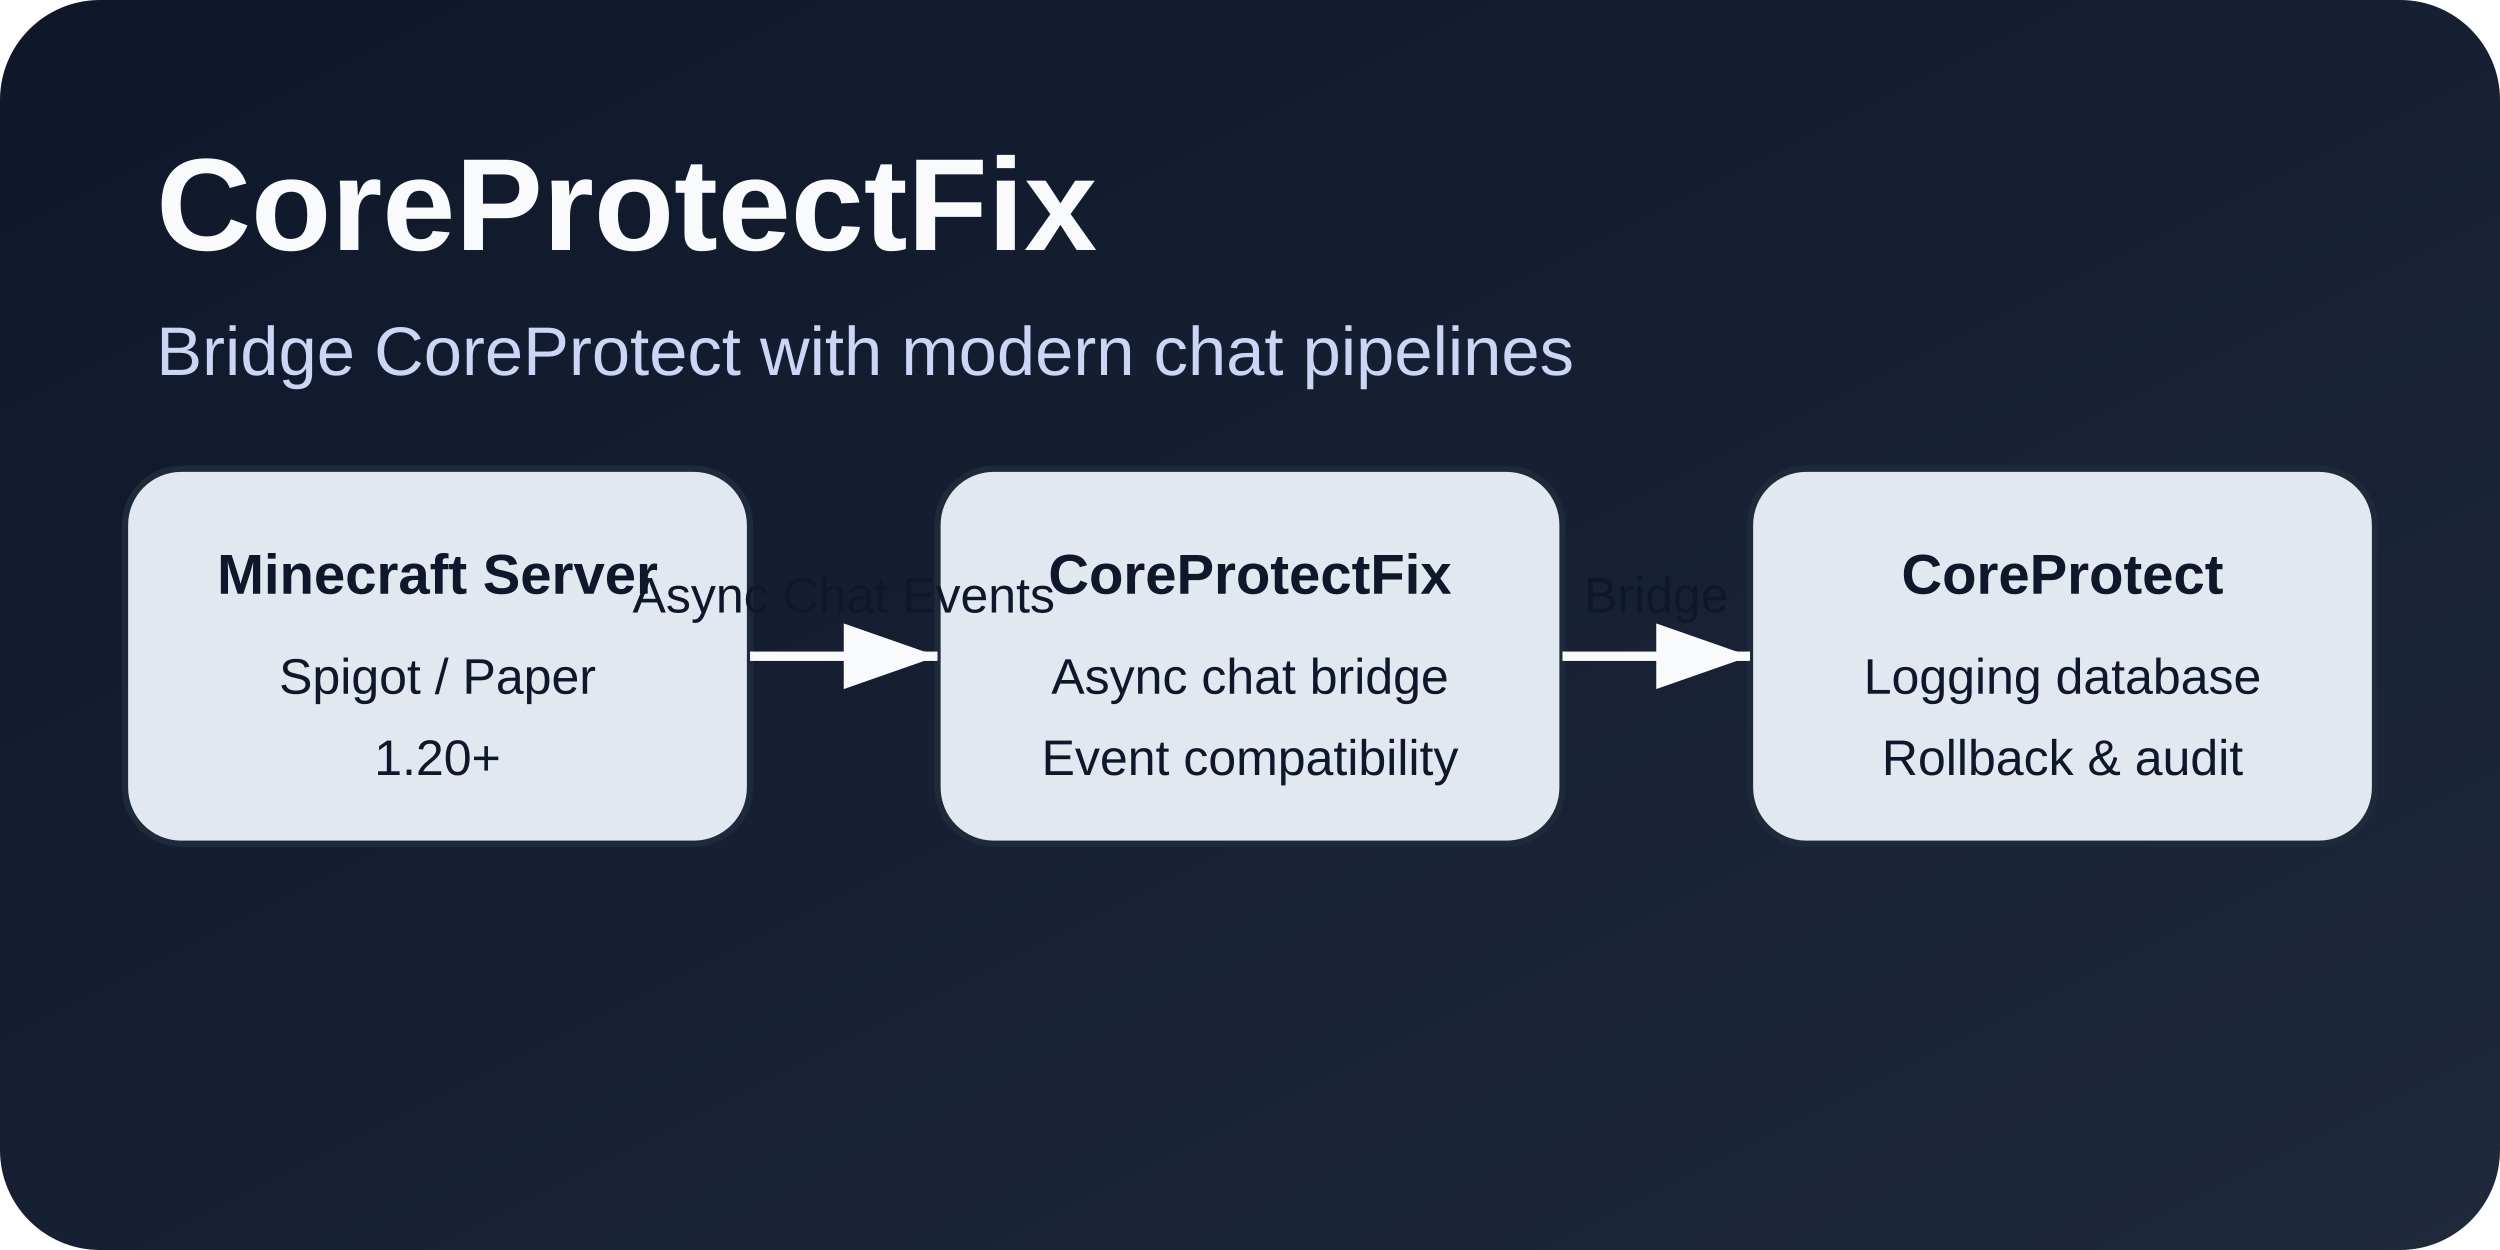
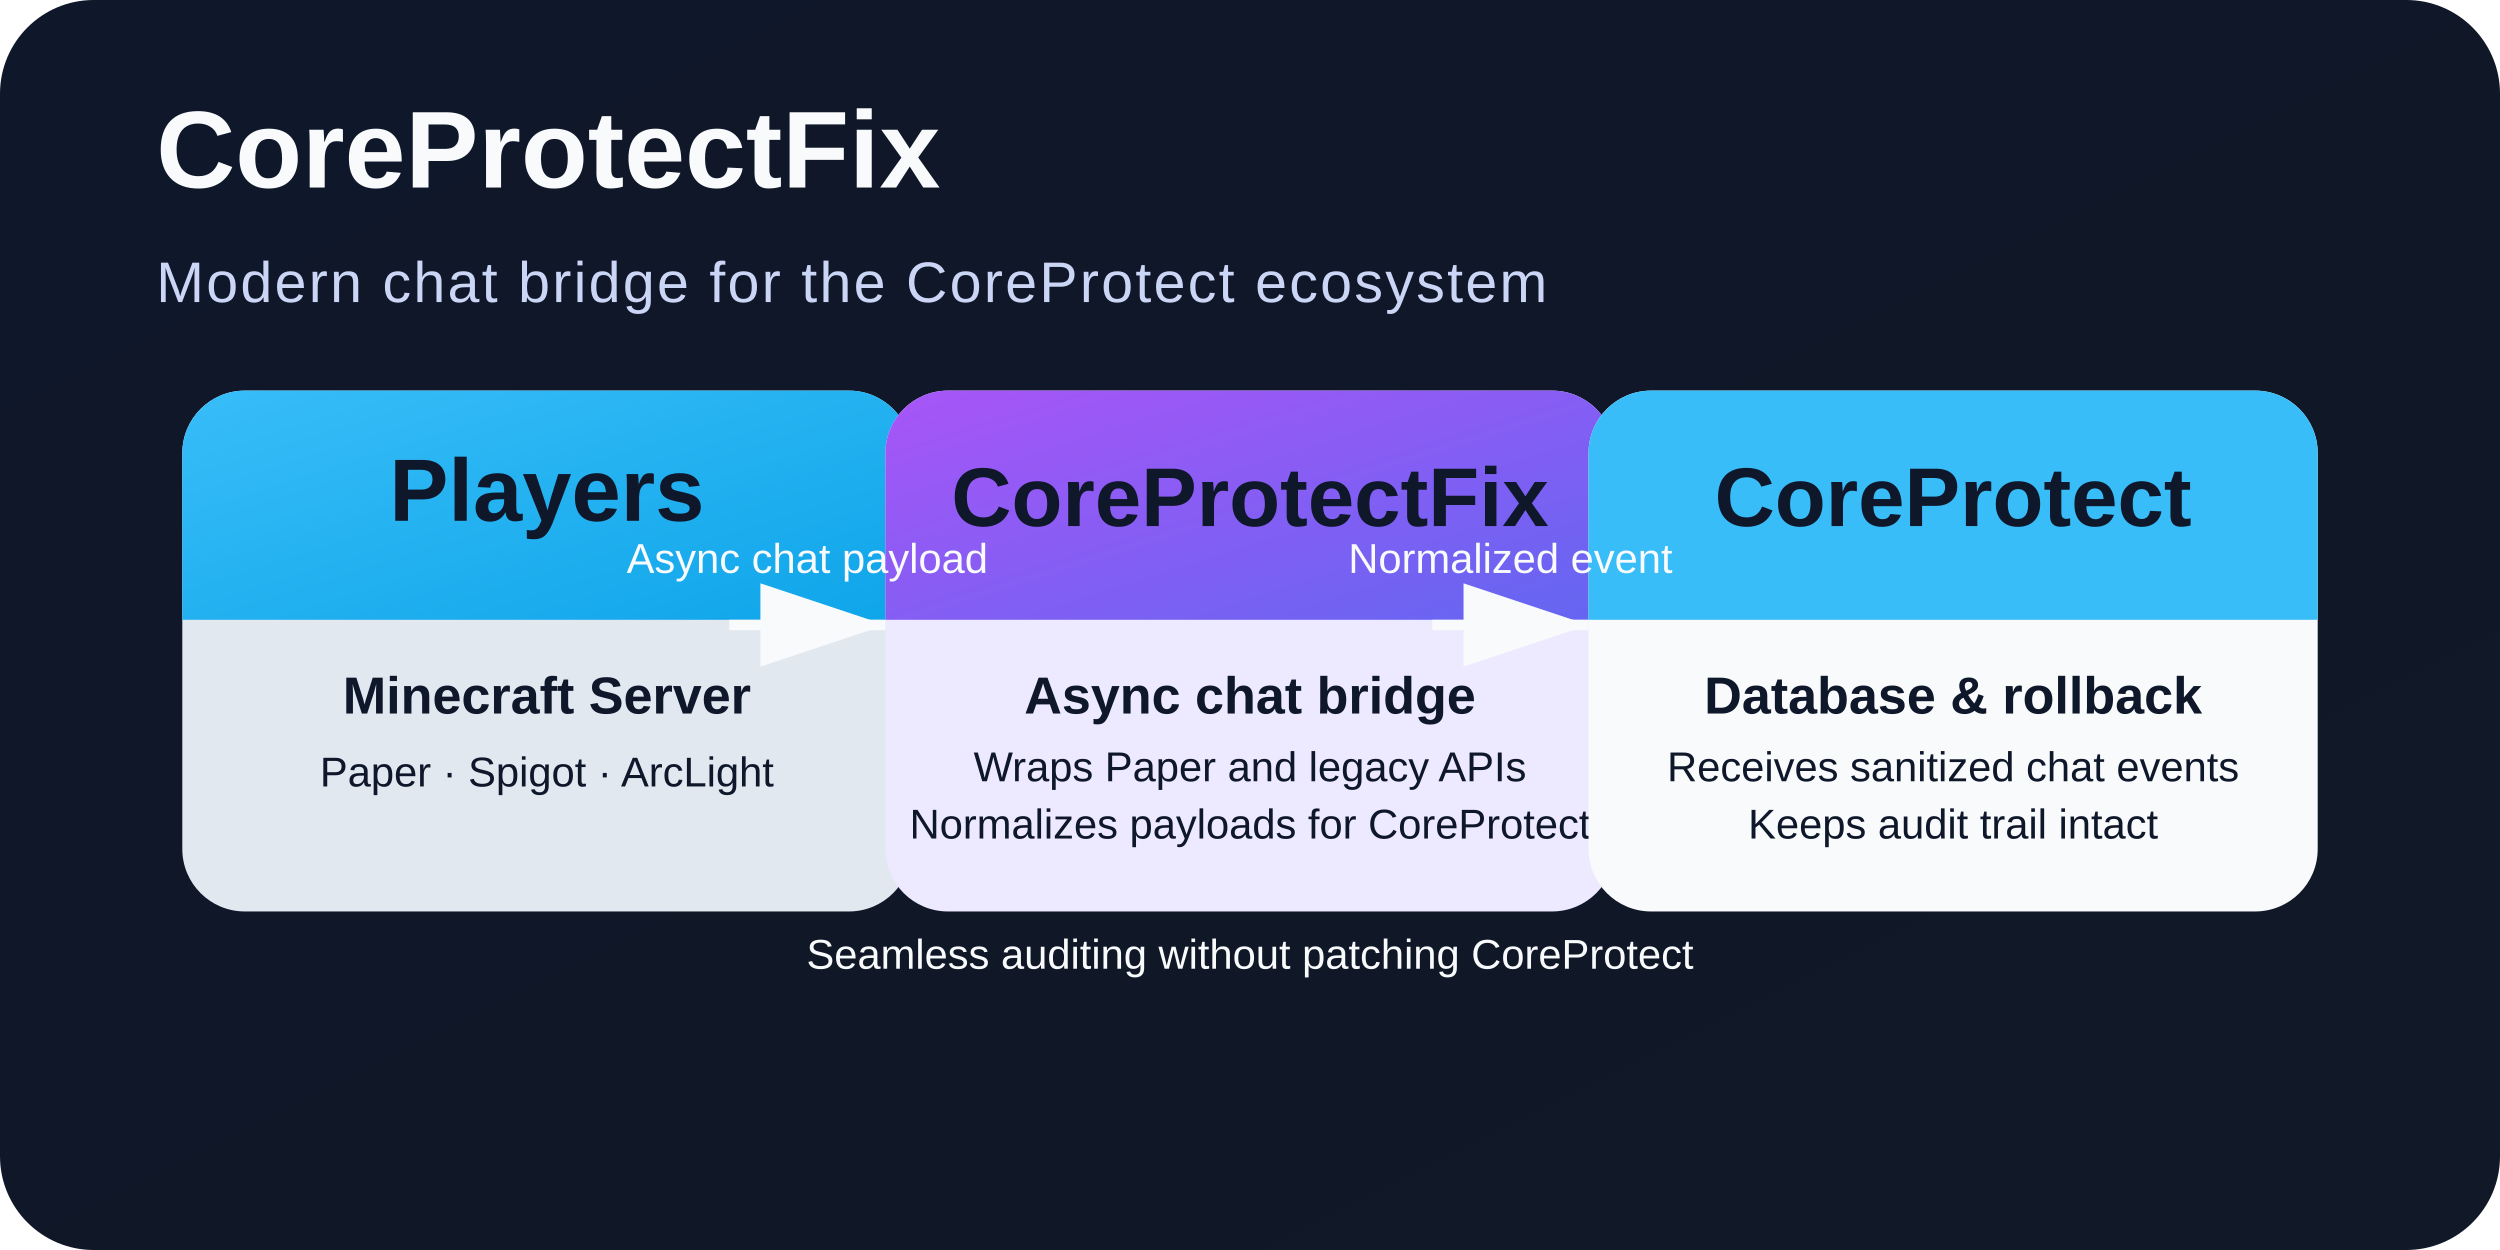
- <svg xmlns="http://www.w3.org/2000/svg" width="800" height="400" viewBox="0 0 800 400">
+ <svg xmlns="http://www.w3.org/2000/svg" width="960" height="480" viewBox="0 0 960 480" role="img" aria-labelledby="title desc">
  <defs>
    <linearGradient id="bg" x1="0" y1="0" x2="1" y2="1">
      <stop offset="0%" stop-color="#0f172a" />
-       <stop offset="100%" stop-color="#1e293b" />
+       <stop offset="100%" stop-color="#111827" />
    </linearGradient>
+     <linearGradient id="node" x1="0" y1="0" x2="1" y2="1">
+       <stop offset="0%" stop-color="#38bdf8" />
+       <stop offset="100%" stop-color="#0ea5e9" />
+     </linearGradient>
+     <linearGradient id="accent" x1="0" y1="0" x2="1" y2="1">
+       <stop offset="0%" stop-color="#a855f7" />
+       <stop offset="100%" stop-color="#6366f1" />
+     </linearGradient>
+     <clipPath id="card">
+       <rect x="0" y="0" width="280" height="200" rx="24" />
+     </clipPath>
    <style>
-       .title { font: 700 42px 'Segoe UI', 'Helvetica Neue', Arial, sans-serif; fill: #f8fafc; }
-       .subtitle { font: 400 22px 'Segoe UI', 'Helvetica Neue', Arial, sans-serif; fill: #cbd5f5; }
-       .label { font: 600 18px 'Segoe UI', 'Helvetica Neue', Arial, sans-serif; fill: #0f172a; }
-       .body { font: 400 16px 'Segoe UI', 'Helvetica Neue', Arial, sans-serif; fill: #0f172a; }
-       .node { fill: #e2e8f0; stroke: #1e293b; stroke-width: 2; rx: 18; }
-       .arrow { fill: none; stroke: #f8fafc; stroke-width: 3; marker-end: url(#arrowhead); }
+       text { font-family: 'Segoe UI', 'Helvetica Neue', Arial, sans-serif; }
+       .heading { font-size: 42px; font-weight: 700; fill: #f8fafc; }
+       .tagline { font-size: 22px; fill: #cbd5f5; letter-spacing: 0.04em; }
+       .label { font-size: 20px; font-weight: 600; fill: #0f172a; }
+       .body { font-size: 16px; fill: #0f172a; }
+       .arrow { stroke: #f8fafc; stroke-width: 4; fill: none; marker-end: url(#arrowhead); }
+       .arrow-label { font-size: 16px; fill: #f8fafc; font-weight: 500; }
    </style>
-     <marker id="arrowhead" markerWidth="10" markerHeight="7" refX="10" refY="3.5" orient="auto">
-       <polygon points="0 0, 10 3.5, 0 7" fill="#f8fafc" />
+     <marker id="arrowhead" markerWidth="12" markerHeight="8" refX="12" refY="4" orient="auto">
+       <polygon points="0 0, 12 4, 0 8" fill="#f8fafc" />
    </marker>
  </defs>
-   <rect width="800" height="400" fill="url(#bg)" rx="32" />
-   <text x="50" y="80" class="title">CoreProtectFix</text>
-   <text x="50" y="120" class="subtitle">Bridge CoreProtect with modern chat pipelines</text>
-   <g transform="translate(40, 150)">
-     <rect class="node" width="200" height="120" />
-     <text x="100" y="40" text-anchor="middle" class="label">Minecraft Server</text>
-     <text x="100" y="72" text-anchor="middle" class="body">Spigot / Paper</text>
-     <text x="100" y="98" text-anchor="middle" class="body">1.20+</text>
+   <rect width="960" height="480" fill="url(#bg)" rx="36" />
+   <g transform="translate(60 72)">
+     <text class="heading">CoreProtectFix</text>
+     <text class="tagline" y="44">Modern chat bridge for the CoreProtect ecosystem</text>
  </g>
-   <g transform="translate(300, 150)">
-     <rect class="node" width="200" height="120" />
-     <text x="100" y="40" text-anchor="middle" class="label">CoreProtectFix</text>
-     <text x="100" y="72" text-anchor="middle" class="body">Async chat bridge</text>
-     <text x="100" y="98" text-anchor="middle" class="body">Event compatibility</text>
+   <g transform="translate(70 150)">
+     <g clip-path="url(#card)">
+       <rect width="280" height="200" fill="#e2e8f0" />
+       <rect width="280" height="88" fill="url(#node)" />
+       <g transform="translate(140 50)" text-anchor="middle">
+         <text fill="#0f172a" font-size="34" font-weight="700">Players</text>
+       </g>
+       <g transform="translate(140 124)" text-anchor="middle">
+         <text class="label">Minecraft Server</text>
+         <text class="body" y="28">Paper · Spigot · ArcLight</text>
+       </g>
+     </g>
  </g>
-   <g transform="translate(560, 150)">
-     <rect class="node" width="200" height="120" />
-     <text x="100" y="40" text-anchor="middle" class="label">CoreProtect</text>
-     <text x="100" y="72" text-anchor="middle" class="body">Logging database</text>
-     <text x="100" y="98" text-anchor="middle" class="body">Rollback &amp; audit</text>
+   <g transform="translate(340 150)">
+     <g clip-path="url(#card)">
+       <rect width="280" height="200" fill="#ede9fe" />
+       <rect width="280" height="88" fill="url(#accent)" />
+       <g transform="translate(140 52)" text-anchor="middle">
+         <text fill="#0f172a" font-size="32" font-weight="700">CoreProtectFix</text>
+       </g>
+       <g transform="translate(140 124)" text-anchor="middle">
+         <text class="label">Async chat bridge</text>
+         <text class="body" y="26">Wraps Paper and legacy APIs</text>
+         <text class="body" y="48">Normalizes payloads for CoreProtect</text>
+       </g>
+     </g>
  </g>
-   <path class="arrow" d="M240 210 H300" />
-   <path class="arrow" d="M500 210 H560" />
-   <text x="270" y="196" text-anchor="middle" class="body" fill="#f8fafc">Async Chat Events</text>
-   <text x="530" y="196" text-anchor="middle" class="body" fill="#f8fafc">Bridge</text>
+   <g transform="translate(610 150)">
+     <g clip-path="url(#card)">
+       <rect width="280" height="200" fill="#f8fafc" />
+       <rect width="280" height="88" fill="#38bdf8" />
+       <g transform="translate(140 52)" text-anchor="middle">
+         <text fill="#0f172a" font-size="32" font-weight="700">CoreProtect</text>
+       </g>
+       <g transform="translate(140 124)" text-anchor="middle">
+         <text class="label">Database &amp; rollback</text>
+         <text class="body" y="26">Receives sanitized chat events</text>
+         <text class="body" y="48">Keeps audit trail intact</text>
+       </g>
+     </g>
+   </g>
+   <path class="arrow" d="M280 240 H340" />
+   <path class="arrow" d="M550 240 H610" />
+   <text class="arrow-label" x="310" y="220" text-anchor="middle">Async chat payload</text>
+   <text class="arrow-label" x="580" y="220" text-anchor="middle">Normalized event</text>
+   <g transform="translate(480 372)" text-anchor="middle">
+     <text class="arrow-label">Seamless auditing without patching CoreProtect</text>
+   </g>
</svg>
